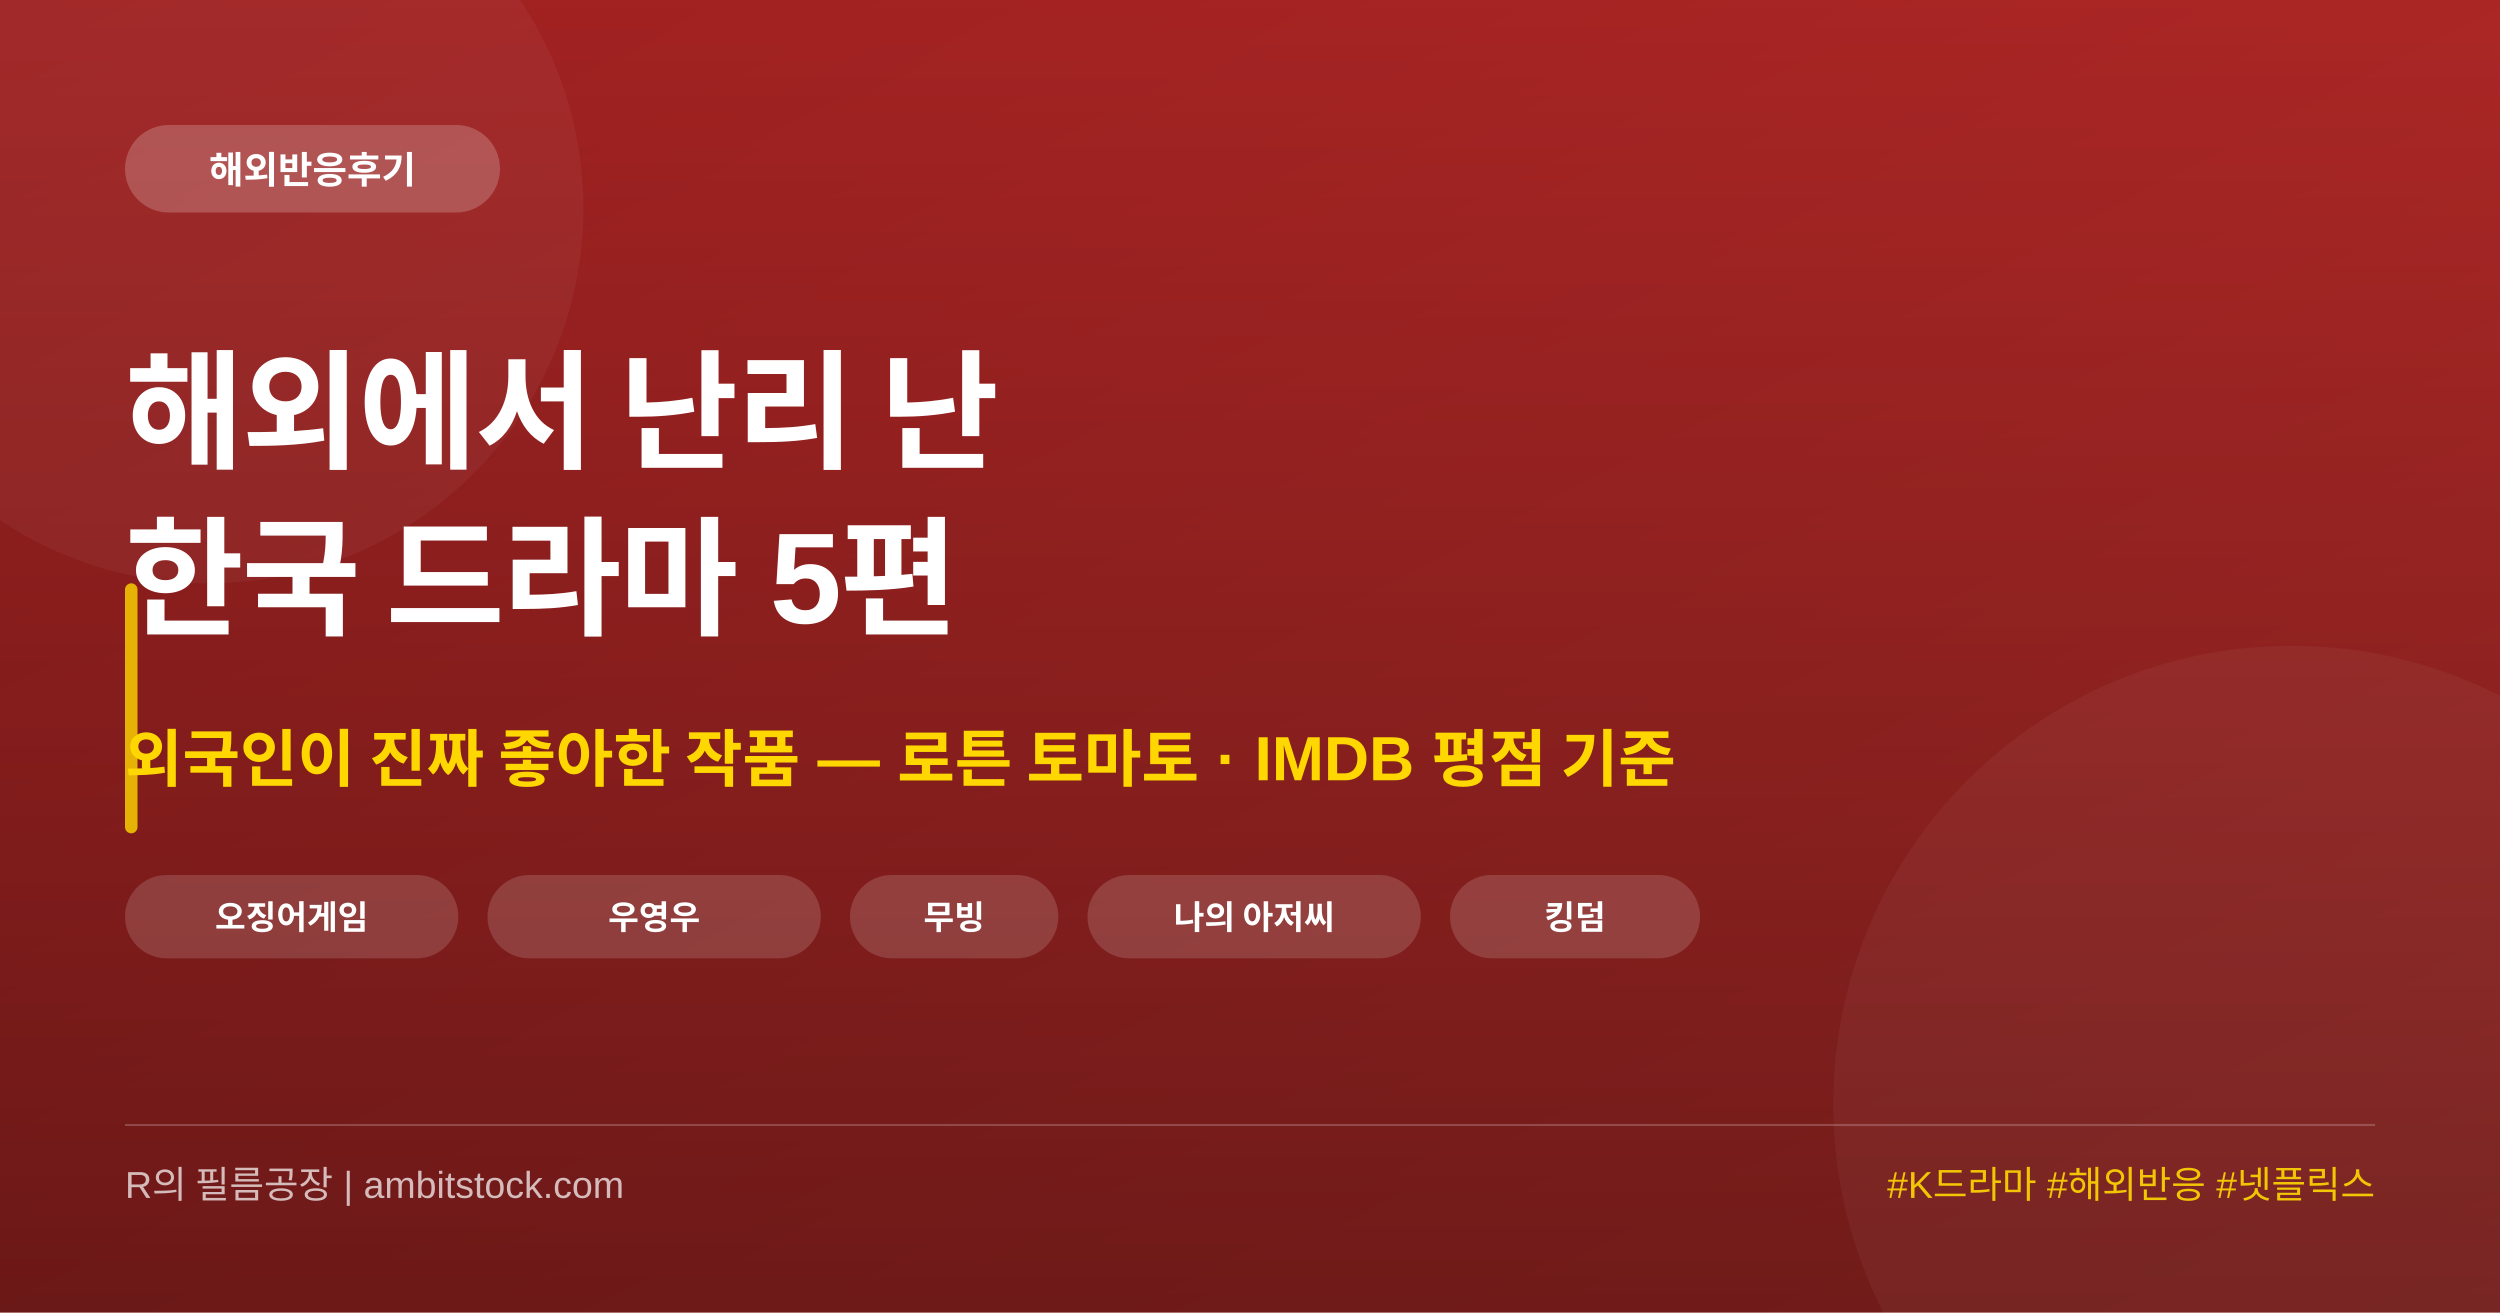
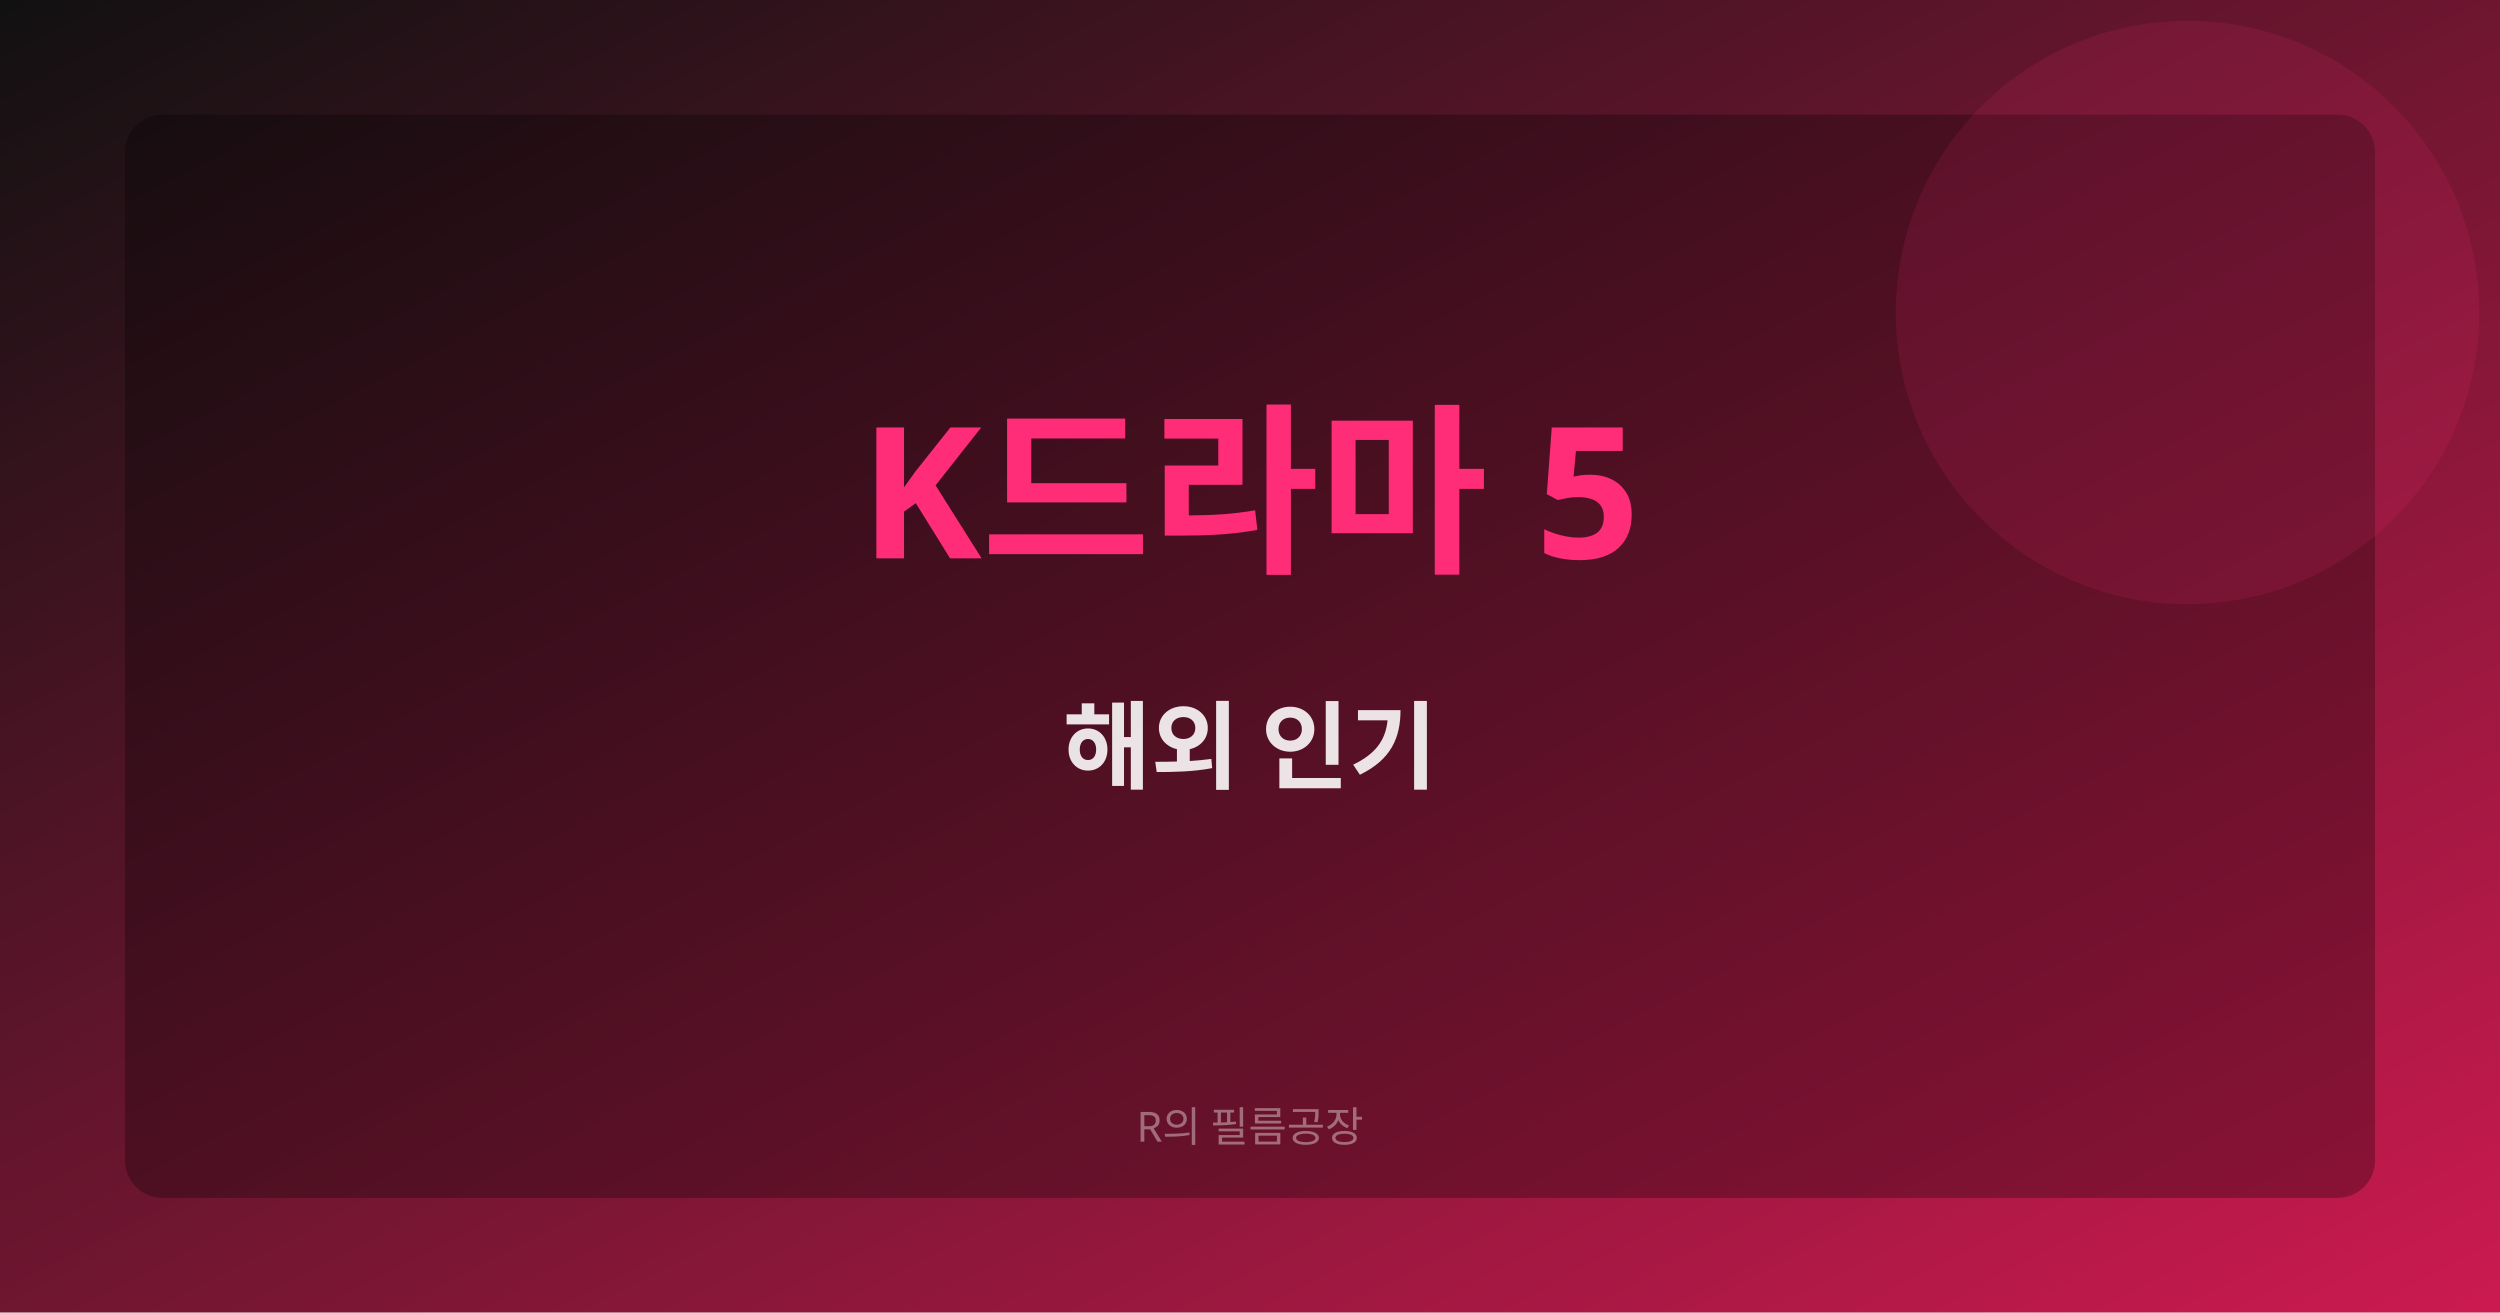
- <svg xmlns="http://www.w3.org/2000/svg" width="1200" height="630" viewBox="0 0 1200 630">
+ <svg xmlns="http://www.w3.org/2000/svg" width="1200" height="630">
  <defs>
    <linearGradient id="bg" x1="0%" y1="0%" x2="100%" y2="100%">
-       <stop offset="0%" style="stop-color:#c62828;stop-opacity:1" />
-       <stop offset="100%" style="stop-color:#e53935;stop-opacity:1" />
-     </linearGradient>
-     <linearGradient id="overlay" x1="0%" y1="0%" x2="0%" y2="100%">
-       <stop offset="0%" style="stop-color:#000000;stop-opacity:0.2" />
-       <stop offset="100%" style="stop-color:#000000;stop-opacity:0.5" />
+       <stop offset="0%" style="stop-color:#111111" />
+       <stop offset="100%" style="stop-color:#cc1a50" />
    </linearGradient>
  </defs>
  <rect width="1200" height="630" fill="url(#bg)" />
-   <rect width="1200" height="630" fill="url(#overlay)" />
-   <circle cx="100" cy="100" r="180" fill="#ffffff" fill-opacity="0.04" />
-   <circle cx="1100" cy="530" r="220" fill="#ffffff" fill-opacity="0.04" />
-   <rect x="60" y="280" width="6" height="120" fill="#FFD700" opacity="0.8" rx="3" />
-   <rect x="60" y="60" width="180" height="42" rx="21" fill="#ffffff" fill-opacity="0.2" />
-   <text x="150" y="88" font-family="'Noto Sans KR', Arial, sans-serif" font-size="18" font-weight="700" fill="#ffffff" text-anchor="middle">해외반응후기</text>
-   <text x="60" y="220" font-family="'Noto Sans KR', Arial, sans-serif" font-size="62" font-weight="900" fill="#ffffff" letter-spacing="-1">해외에서 난리 난</text>
-   <text x="60" y="300" font-family="'Noto Sans KR', Arial, sans-serif" font-size="62" font-weight="900" fill="#ffffff" letter-spacing="-1">한국 드라마 5편</text>
-   <text x="60" y="375" font-family="'Noto Sans KR', Arial, sans-serif" font-size="30" font-weight="600" fill="#FFD700">외국인이 진짜 좋아한 작품 — 로튼 토마토 · IMDB 평점 기준</text>
-   <rect x="60" y="420" width="160" height="40" rx="20" fill="#ffffff" fill-opacity="0.15" />
-   <text x="140" y="446" font-family="'Noto Sans KR', Arial, sans-serif" font-size="16" font-weight="600" fill="#ffffff" text-anchor="middle">오징어게임</text>
-   <rect x="234" y="420" width="160" height="40" rx="20" fill="#ffffff" fill-opacity="0.15" />
-   <text x="314" y="446" font-family="'Noto Sans KR', Arial, sans-serif" font-size="16" font-weight="600" fill="#ffffff" text-anchor="middle">우영우</text>
-   <rect x="408" y="420" width="100" height="40" rx="20" fill="#ffffff" fill-opacity="0.15" />
-   <text x="458" y="446" font-family="'Noto Sans KR', Arial, sans-serif" font-size="16" font-weight="600" fill="#ffffff" text-anchor="middle">무빙</text>
-   <rect x="522" y="420" width="160" height="40" rx="20" fill="#ffffff" fill-opacity="0.15" />
-   <text x="602" y="446" font-family="'Noto Sans KR', Arial, sans-serif" font-size="16" font-weight="600" fill="#ffffff" text-anchor="middle">나의 아저씨</text>
-   <rect x="696" y="420" width="120" height="40" rx="20" fill="#ffffff" fill-opacity="0.15" />
-   <text x="756" y="446" font-family="'Noto Sans KR', Arial, sans-serif" font-size="16" font-weight="600" fill="#ffffff" text-anchor="middle">킹덤</text>
-   <line x1="60" y1="540" x2="1140" y2="540" stroke="#ffffff" stroke-opacity="0.2" stroke-width="1" />
-   <text x="60" y="575" font-family="'Noto Sans KR', Arial, sans-serif" font-size="18" fill="#ffffff" fill-opacity="0.7">R의 필름공장 | ambitstock.com</text>
-   <text x="1140" y="575" font-family="'Noto Sans KR', Arial, sans-serif" font-size="18" fill="#FFD700" fill-opacity="0.9" text-anchor="end">#K드라마 #해외반응 #넷플릭스</text>
+   <rect x="60" y="55" width="1080" height="520" rx="18" fill="rgba(0,0,0,0.28)" />
+   <circle cx="1050" cy="150" r="140" fill="rgba(255,45,120,0.12)" />
+   <text x="600" y="268" text-anchor="middle" font-size="88" font-weight="900" fill="#ff2d78" font-family="Pretendard, sans-serif">K드라마 5</text>
+   <text x="600" y="375" text-anchor="middle" font-size="46" font-weight="700" fill="rgba(255,255,255,0.88)" font-family="Pretendard, sans-serif">해외 인기</text>
+   <text x="600" y="548" text-anchor="middle" font-size="20" fill="rgba(255,255,255,0.38)" font-family="Pretendard, sans-serif">R의 필름공장</text>
</svg>
